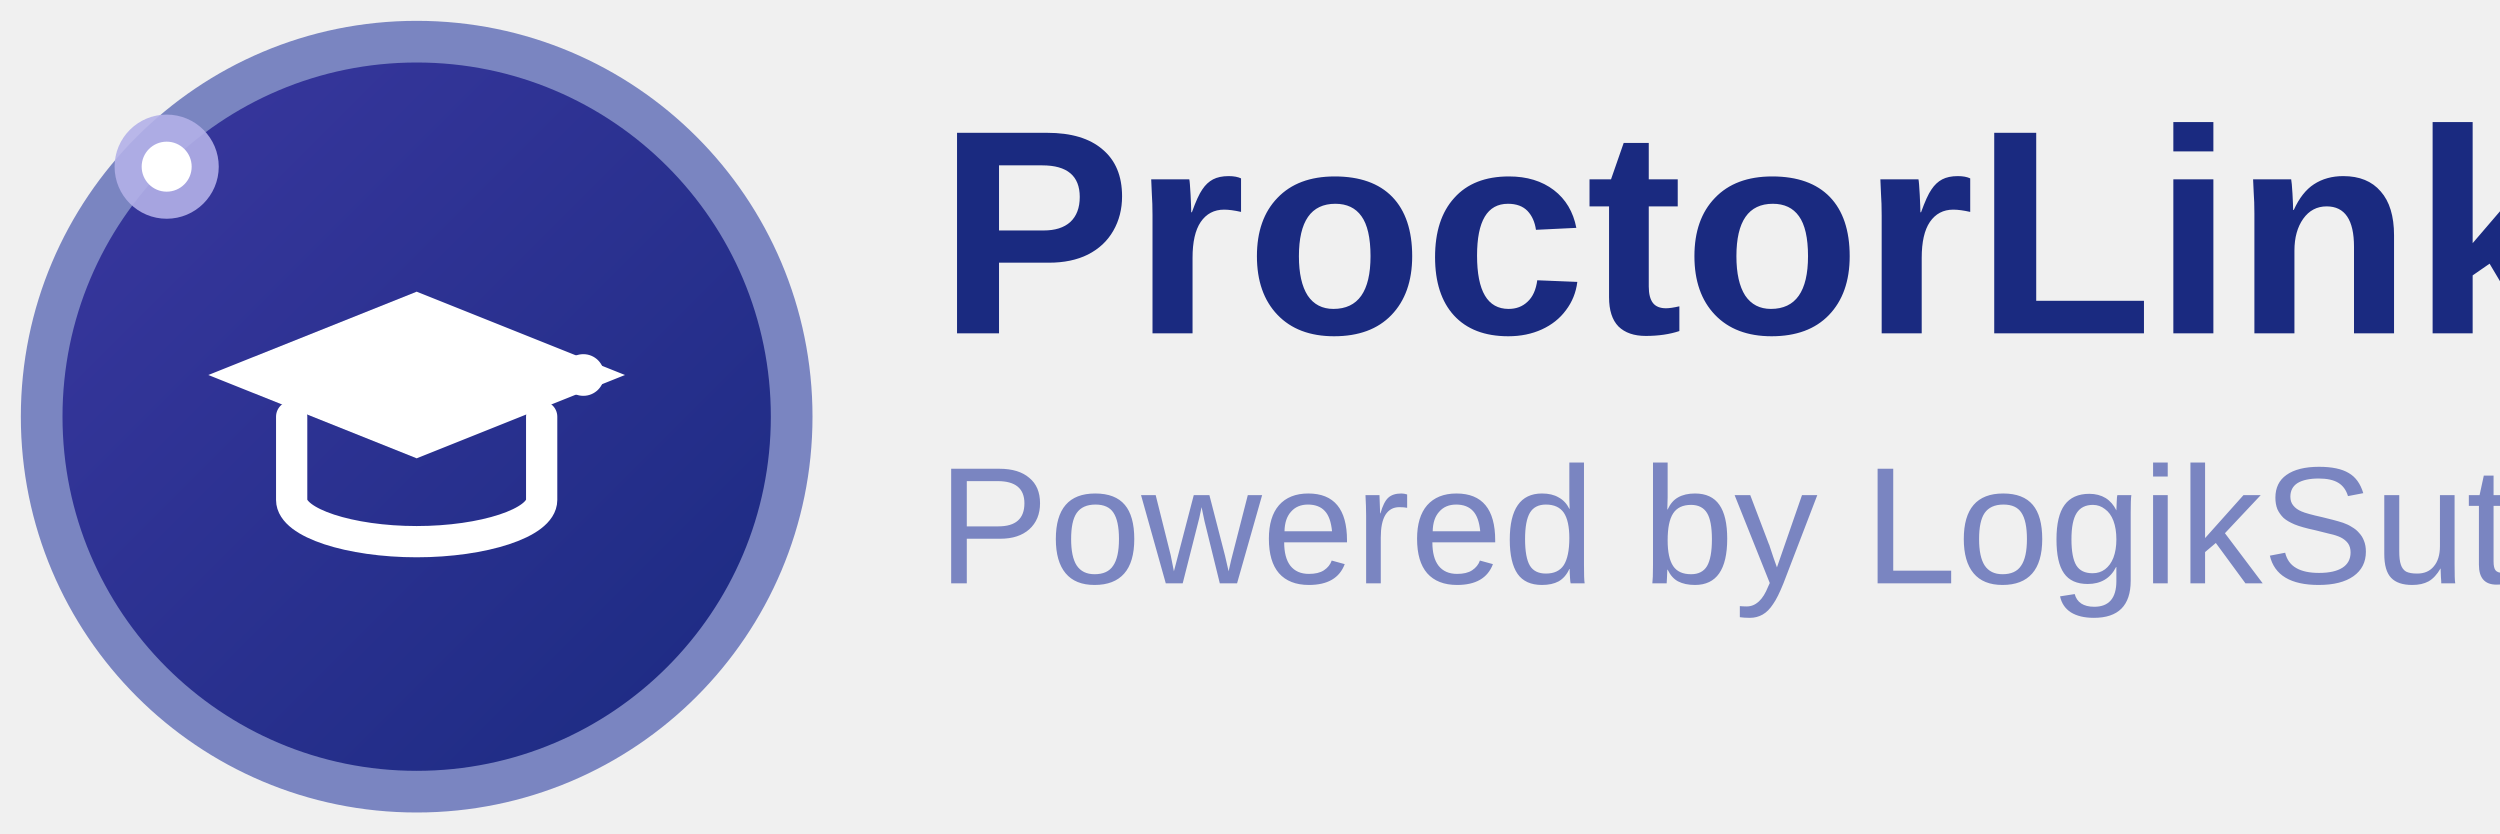
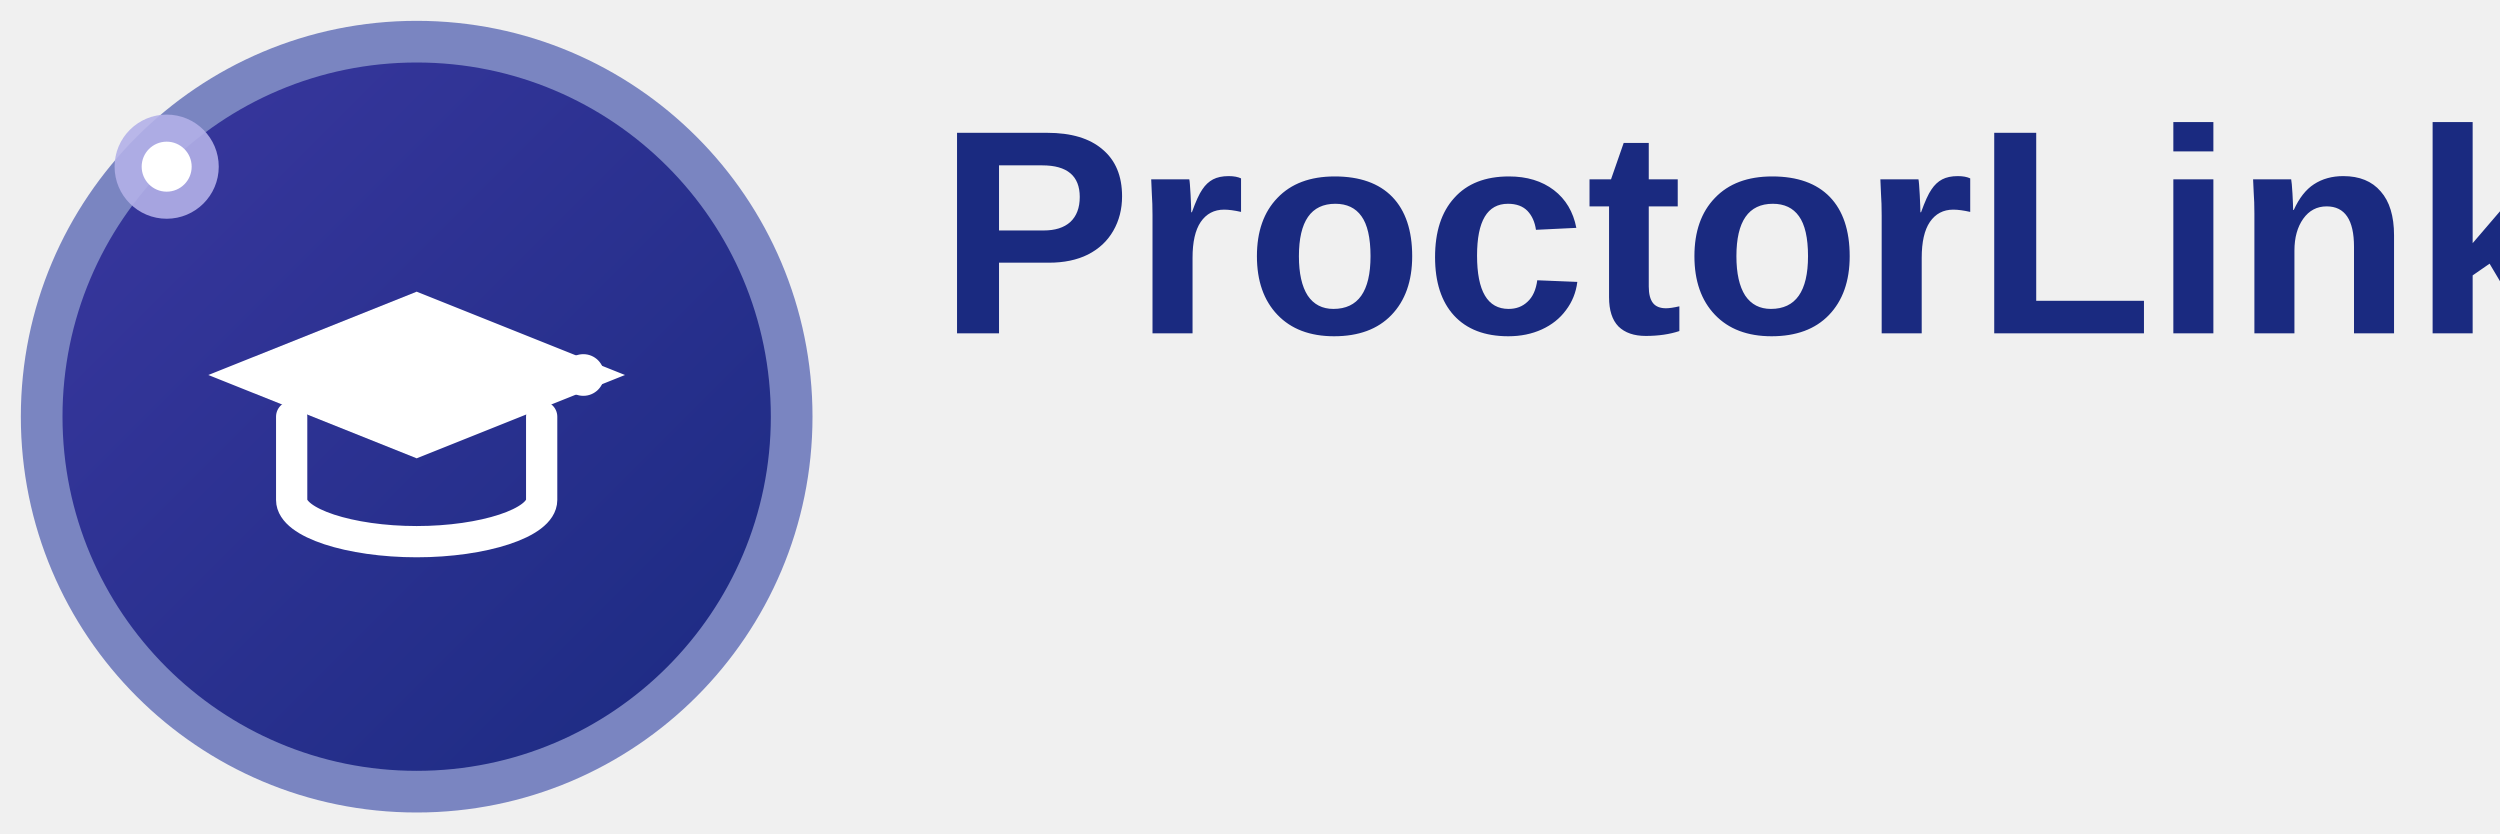
<svg xmlns="http://www.w3.org/2000/svg" width="120" height="40" viewBox="0 0 120 40" fill="none">
  <circle cx="20" cy="20" r="18" fill="url(#logoGradient)" stroke="#7A85C1" stroke-width="2" />
  <path d="M10 18L20 14L30 18L20 22L10 18Z" fill="white" />
  <path d="M14 20V24C14 25.1 16.8 26 20 26C23.2 26 26 25.1 26 24V20" stroke="white" stroke-width="1.5" fill="none" stroke-linecap="round" />
  <circle cx="28" cy="18" r="1" fill="white" />
  <circle cx="8" cy="8" r="2.5" fill="#B2B0E8" opacity="0.9" />
  <circle cx="8" cy="8" r="1.2" fill="white" />
  <text x="45" y="16" font-family="Arial, sans-serif" font-size="14" font-weight="bold" fill="#1A2A80">ProctorLink</text>
-   <text x="45" y="28" font-family="Arial, sans-serif" font-size="8" fill="#7A85C1">Powered by LogikSutra AI</text>
  <defs>
    <linearGradient id="logoGradient" x1="0%" y1="0%" x2="100%" y2="100%">
      <stop offset="0%" style="stop-color:#3B38A0;stop-opacity:1" />
      <stop offset="100%" style="stop-color:#1A2A80;stop-opacity:1" />
    </linearGradient>
  </defs>
</svg>
